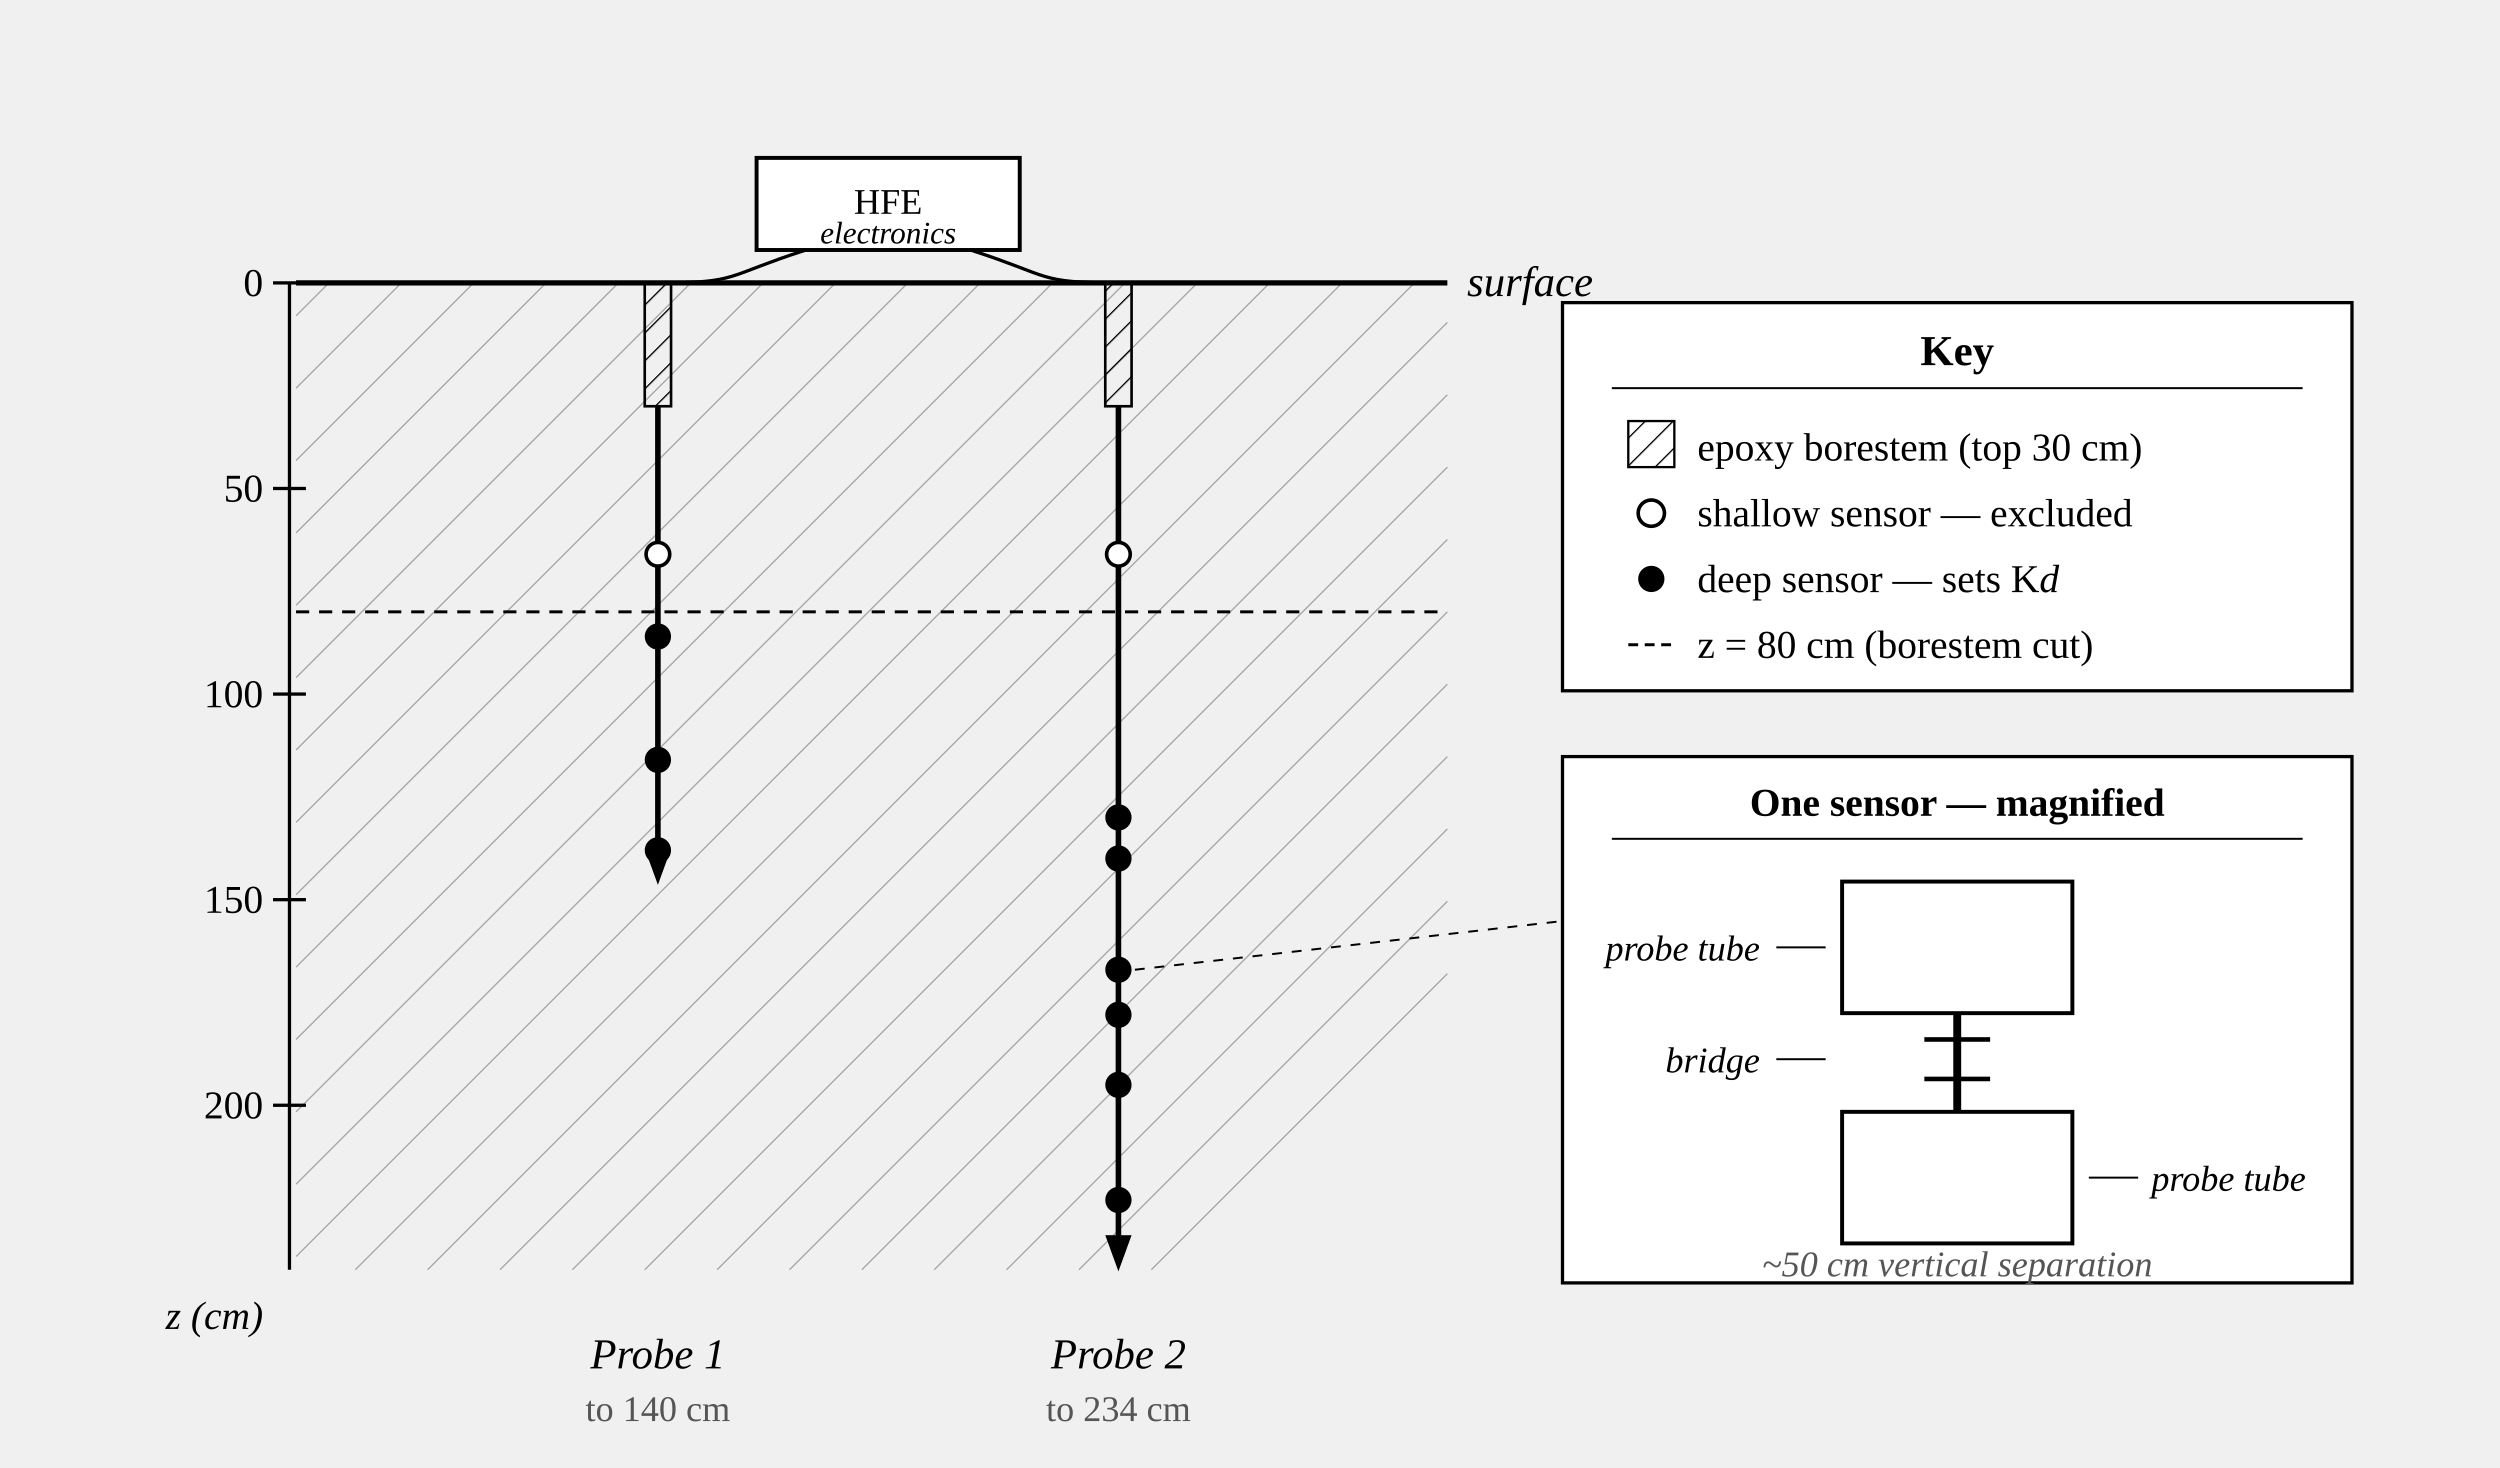
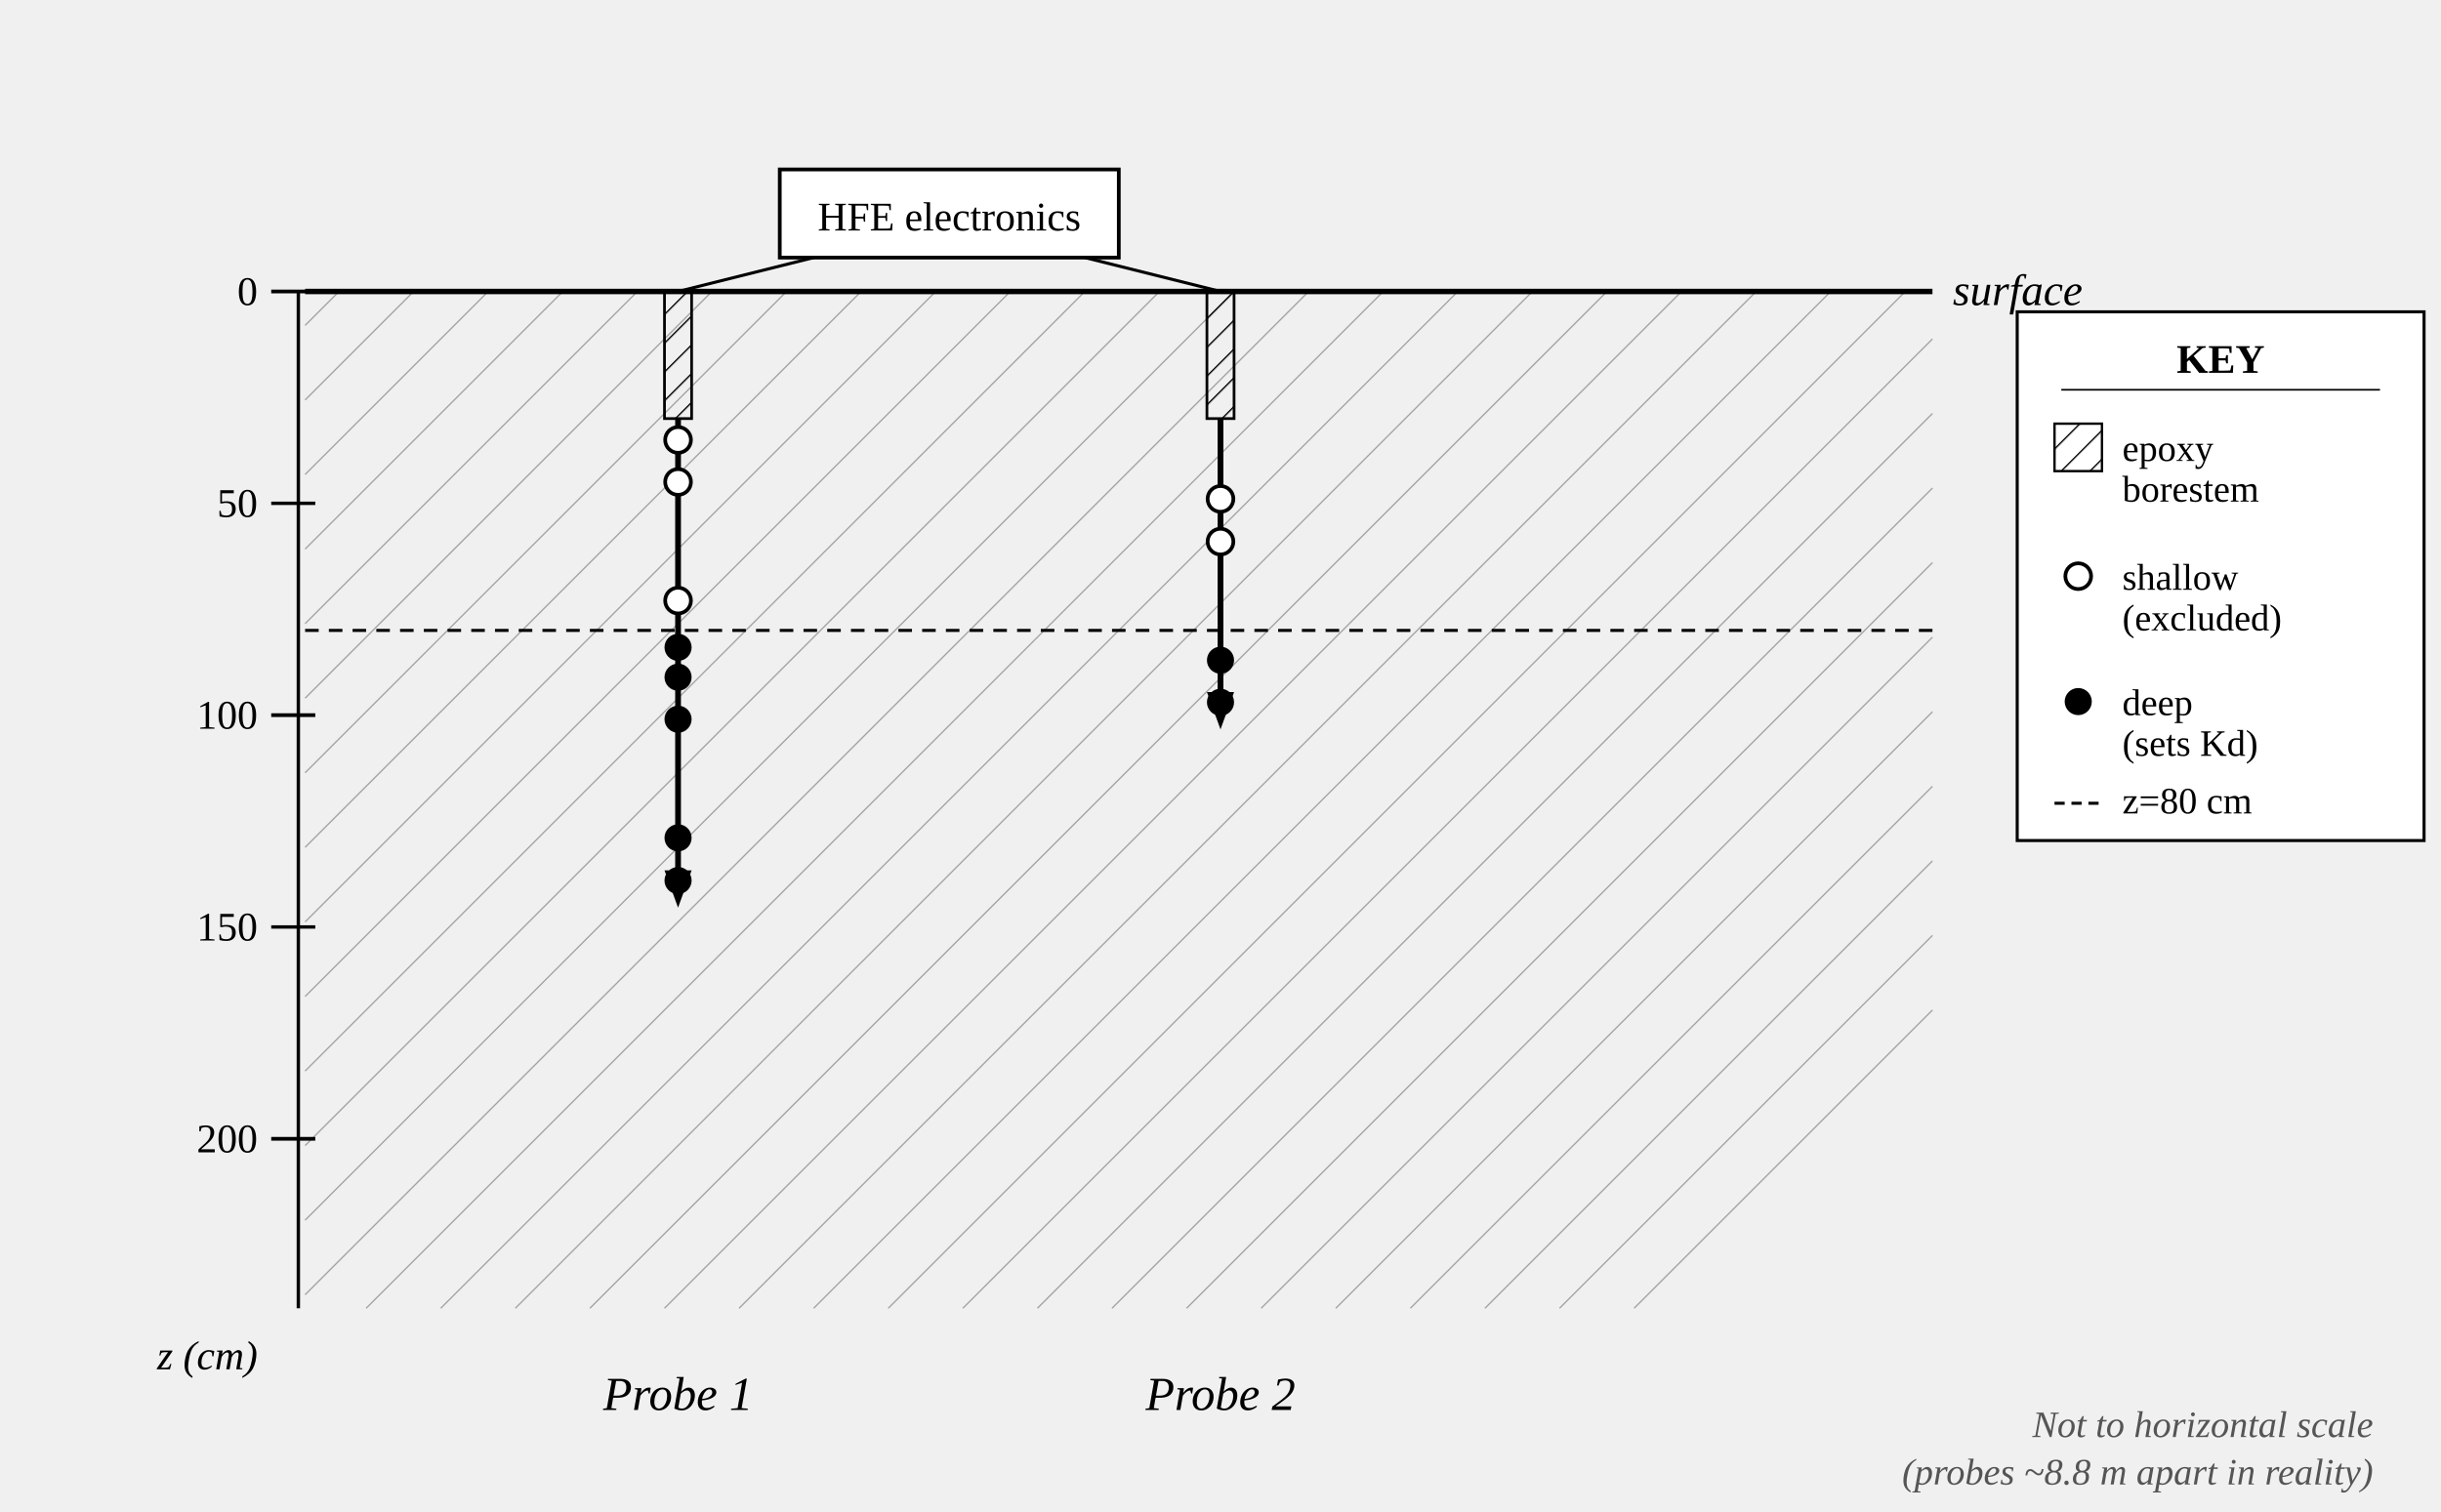
- <svg xmlns="http://www.w3.org/2000/svg" viewBox="0 0 760 446" font-family="Georgia, 'Times New Roman', serif">
+ <svg xmlns="http://www.w3.org/2000/svg" viewBox="0 0 720 446" font-family="Georgia, 'Times New Roman', serif">
  <defs>
    <pattern id="borestem" patternUnits="userSpaceOnUse" width="6" height="6" patternTransform="rotate(45)">
      <line x1="0" y1="0" x2="0" y2="6" stroke="#000" stroke-width="0.8" />
    </pattern>
  </defs>
  <line x1="100" y1="86" x2="90" y2="96" stroke="#000" stroke-width="0.4" opacity="0.32" />
  <line x1="122" y1="86" x2="90" y2="118" stroke="#000" stroke-width="0.4" opacity="0.32" />
  <line x1="144" y1="86" x2="90" y2="140" stroke="#000" stroke-width="0.4" opacity="0.32" />
  <line x1="166" y1="86" x2="90" y2="162" stroke="#000" stroke-width="0.4" opacity="0.32" />
  <line x1="188" y1="86" x2="90" y2="184" stroke="#000" stroke-width="0.4" opacity="0.32" />
  <line x1="210" y1="86" x2="90" y2="206" stroke="#000" stroke-width="0.4" opacity="0.32" />
  <line x1="232" y1="86" x2="90" y2="228" stroke="#000" stroke-width="0.4" opacity="0.32" />
  <line x1="254" y1="86" x2="90" y2="250" stroke="#000" stroke-width="0.4" opacity="0.32" />
  <line x1="276" y1="86" x2="90" y2="272" stroke="#000" stroke-width="0.4" opacity="0.32" />
  <line x1="298" y1="86" x2="90" y2="294" stroke="#000" stroke-width="0.4" opacity="0.32" />
  <line x1="320" y1="86" x2="90" y2="316" stroke="#000" stroke-width="0.4" opacity="0.32" />
  <line x1="342" y1="86" x2="90" y2="338" stroke="#000" stroke-width="0.4" opacity="0.32" />
  <line x1="364" y1="86" x2="90" y2="360" stroke="#000" stroke-width="0.4" opacity="0.32" />
  <line x1="386" y1="86" x2="90" y2="382" stroke="#000" stroke-width="0.4" opacity="0.32" />
  <line x1="408" y1="86" x2="108" y2="386" stroke="#000" stroke-width="0.4" opacity="0.32" />
  <line x1="430" y1="86" x2="130" y2="386" stroke="#000" stroke-width="0.4" opacity="0.32" />
-   <line x1="440" y1="98" x2="152" y2="386" stroke="#000" stroke-width="0.4" opacity="0.32" />
-   <line x1="440" y1="120" x2="174" y2="386" stroke="#000" stroke-width="0.4" opacity="0.32" />
-   <line x1="440" y1="142" x2="196" y2="386" stroke="#000" stroke-width="0.4" opacity="0.32" />
-   <line x1="440" y1="164" x2="218" y2="386" stroke="#000" stroke-width="0.4" opacity="0.32" />
-   <line x1="440" y1="186" x2="240" y2="386" stroke="#000" stroke-width="0.4" opacity="0.32" />
-   <line x1="440" y1="208" x2="262" y2="386" stroke="#000" stroke-width="0.4" opacity="0.32" />
-   <line x1="440" y1="230" x2="284" y2="386" stroke="#000" stroke-width="0.4" opacity="0.32" />
-   <line x1="440" y1="252" x2="306" y2="386" stroke="#000" stroke-width="0.4" opacity="0.32" />
-   <line x1="440" y1="274" x2="328" y2="386" stroke="#000" stroke-width="0.4" opacity="0.32" />
-   <line x1="440" y1="296" x2="350" y2="386" stroke="#000" stroke-width="0.4" opacity="0.32" />
-   <line x1="90" y1="86" x2="440" y2="86" stroke="#000" stroke-width="1.6" />
-   <text x="446" y="90" font-size="13" font-style="italic" fill="#000">surface</text>
-   <rect x="230" y="48" width="80" height="28" fill="#FFFFFF" stroke="#000" stroke-width="1.2" />
-   <text x="270" y="65" font-size="11" fill="#000" text-anchor="middle">HFE</text>
-   <text x="270" y="74" font-size="9.5" fill="#000" text-anchor="middle" font-style="italic">electronics</text>
-   <path d="M245,76 C 220,84 225,86 200,86" fill="none" stroke="#000" stroke-width="1" />
-   <path d="M295,76 C 320,84 315,86 340,86" fill="none" stroke="#000" stroke-width="1" />
+   <line x1="452" y1="86" x2="152" y2="386" stroke="#000" stroke-width="0.4" opacity="0.32" />
+   <line x1="474" y1="86" x2="174" y2="386" stroke="#000" stroke-width="0.4" opacity="0.32" />
+   <line x1="496" y1="86" x2="196" y2="386" stroke="#000" stroke-width="0.4" opacity="0.32" />
+   <line x1="518" y1="86" x2="218" y2="386" stroke="#000" stroke-width="0.4" opacity="0.32" />
+   <line x1="540" y1="86" x2="240" y2="386" stroke="#000" stroke-width="0.4" opacity="0.32" />
+   <line x1="562" y1="86" x2="262" y2="386" stroke="#000" stroke-width="0.4" opacity="0.32" />
+   <line x1="570" y1="100" x2="284" y2="386" stroke="#000" stroke-width="0.4" opacity="0.32" />
+   <line x1="570" y1="122" x2="306" y2="386" stroke="#000" stroke-width="0.4" opacity="0.32" />
+   <line x1="570" y1="144" x2="328" y2="386" stroke="#000" stroke-width="0.4" opacity="0.32" />
+   <line x1="570" y1="166" x2="350" y2="386" stroke="#000" stroke-width="0.4" opacity="0.32" />
+   <line x1="570" y1="188" x2="372" y2="386" stroke="#000" stroke-width="0.4" opacity="0.32" />
+   <line x1="570" y1="210" x2="394" y2="386" stroke="#000" stroke-width="0.4" opacity="0.32" />
+   <line x1="570" y1="232" x2="416" y2="386" stroke="#000" stroke-width="0.4" opacity="0.32" />
+   <line x1="570" y1="254" x2="438" y2="386" stroke="#000" stroke-width="0.4" opacity="0.32" />
+   <line x1="570" y1="276" x2="460" y2="386" stroke="#000" stroke-width="0.4" opacity="0.32" />
+   <line x1="570" y1="298" x2="482" y2="386" stroke="#000" stroke-width="0.4" opacity="0.32" />
+   <line x1="90" y1="86" x2="570" y2="86" stroke="#000" stroke-width="1.6" />
+   <text x="576" y="90" font-size="13" font-style="italic" fill="#000">surface</text>
+   <rect x="230" y="50" width="100" height="26" fill="#FFFFFF" stroke="#000" stroke-width="1.1" />
+   <text x="280" y="68" font-size="12" fill="#000" text-anchor="middle">HFE electronics</text>
+   <line x1="240" y1="76" x2="200" y2="86" stroke="#000" stroke-width="0.9" />
+   <line x1="320" y1="76" x2="360" y2="86" stroke="#000" stroke-width="0.9" />
  <line x1="88" y1="86" x2="88" y2="386" stroke="#000" stroke-width="1" />
  <g font-size="12" fill="#000" text-anchor="end">
-     <line x1="83" y1="86.0" x2="93" y2="86.0" stroke="#000" stroke-width="1" />
-     <text x="80" y="90.0">0</text>
-     <line x1="83" y1="148.5" x2="93" y2="148.5" stroke="#000" stroke-width="1" />
-     <text x="80" y="152.5">50</text>
-     <line x1="83" y1="211.0" x2="93" y2="211.0" stroke="#000" stroke-width="1" />
-     <text x="80" y="215.0">100</text>
-     <line x1="83" y1="273.5" x2="93" y2="273.5" stroke="#000" stroke-width="1" />
-     <text x="80" y="277.5">150</text>
-     <line x1="83" y1="336.0" x2="93" y2="336.0" stroke="#000" stroke-width="1" />
-     <text x="80" y="340.0">200</text>
-     <text x="80" y="404" font-style="italic">z (cm)</text>
+     <line x1="80" y1="86.0" x2="93" y2="86.0" stroke="#000" stroke-width="1.1" />
+     <text x="76" y="90.0">0</text>
+     <line x1="80" y1="148.5" x2="93" y2="148.5" stroke="#000" stroke-width="1" />
+     <text x="76" y="152.5">50</text>
+     <line x1="80" y1="211.0" x2="93" y2="211.0" stroke="#000" stroke-width="1.1" />
+     <text x="76" y="215.0">100</text>
+     <line x1="80" y1="273.5" x2="93" y2="273.5" stroke="#000" stroke-width="1" />
+     <text x="76" y="277.5">150</text>
+     <line x1="80" y1="336.0" x2="93" y2="336.0" stroke="#000" stroke-width="1.1" />
+     <text x="76" y="340.0">200</text>
+     <text x="76" y="404" font-style="italic">z (cm)</text>
  </g>
-   <line x1="90" y1="186.0" x2="440" y2="186.0" stroke="#000" stroke-width="0.9" stroke-dasharray="4 3" />
+   <line x1="90" y1="186.0" x2="570" y2="186.0" stroke="#000" stroke-width="0.9" stroke-dasharray="4 3" />
  <rect x="196" y="86.0" width="8" height="37.5" fill="url(#borestem)" stroke="#000" stroke-width="0.8" />
-   <line x1="200" y1="123.5" x2="200" y2="261.0" stroke="#000" stroke-width="1.7" />
-   <polygon points="196,258.0 204,258.0 200,269.0" fill="#000" />
-   <circle cx="200" cy="168.5" r="3.6" fill="#FFF" stroke="#000" stroke-width="1.1" />
-   <circle cx="200" cy="193.5" r="4" fill="#000" />
-   <circle cx="200" cy="231.0" r="4" fill="#000" />
-   <circle cx="200" cy="258.5" r="4" fill="#000" />
-   <text x="200" y="416" font-size="13" font-style="italic" fill="#000" text-anchor="middle">Probe 1</text>
-   <text x="200" y="432" font-size="11" fill="#555" text-anchor="middle">to 140 cm</text>
-   <rect x="336" y="86.0" width="8" height="37.5" fill="url(#borestem)" stroke="#000" stroke-width="0.8" />
-   <line x1="340" y1="123.5" x2="340" y2="378.5" stroke="#000" stroke-width="1.7" />
-   <polygon points="336,375.5 344,375.5 340,386.5" fill="#000" />
-   <circle cx="340" cy="168.5" r="3.6" fill="#FFF" stroke="#000" stroke-width="1.1" />
-   <circle cx="340" cy="248.5" r="4" fill="#000" />
-   <circle cx="340" cy="261.0" r="4" fill="#000" />
-   <circle cx="340" cy="294.8" r="4" fill="#000" />
-   <circle cx="340" cy="308.5" r="4" fill="#000" />
-   <circle cx="340" cy="329.8" r="4" fill="#000" />
-   <circle cx="340" cy="364.8" r="4" fill="#000" />
-   <text x="340" y="416" font-size="13" font-style="italic" fill="#000" text-anchor="middle">Probe 2</text>
-   <text x="340" y="432" font-size="11" fill="#555" text-anchor="middle">to 234 cm</text>
-   <rect x="475" y="92" width="240" height="118" fill="#FFFFFF" stroke="#000" stroke-width="1" />
-   <text x="595" y="111" font-size="13" font-weight="700" fill="#000" text-anchor="middle">Key</text>
-   <line x1="490" y1="118" x2="700" y2="118" stroke="#000" stroke-width="0.6" />
-   <rect x="495" y="128" width="14" height="14" fill="url(#borestem)" stroke="#000" stroke-width="0.7" />
-   <text x="516" y="140" font-size="12" fill="#000">epoxy borestem (top 30 cm)</text>
-   <circle cx="502" cy="156" r="4" fill="#FFF" stroke="#000" stroke-width="1.1" />
-   <text x="516" y="160" font-size="12" fill="#000">shallow sensor — excluded</text>
-   <circle cx="502" cy="176" r="4" fill="#000" />
-   <text x="516" y="180" font-size="12" fill="#000">deep sensor — sets K<tspan font-style="italic">d</tspan>
-   </text>
-   <line x1="495" y1="196" x2="509" y2="196" stroke="#000" stroke-width="0.9" stroke-dasharray="3 2" />
-   <text x="516" y="200" font-size="12" fill="#000">z = 80 cm (borestem cut)</text>
-   <rect x="475" y="230" width="240" height="160" fill="#FFFFFF" stroke="#000" stroke-width="1" />
-   <text x="595" y="248" font-size="12" font-weight="700" fill="#000" text-anchor="middle">One sensor — magnified</text>
-   <line x1="490" y1="255" x2="700" y2="255" stroke="#000" stroke-width="0.6" />
-   <rect x="560" y="268" width="70" height="40" fill="#FFFFFF" stroke="#000" stroke-width="1.2" />
-   <rect x="560" y="338" width="70" height="40" fill="#FFFFFF" stroke="#000" stroke-width="1.2" />
-   <line x1="595" y1="308" x2="595" y2="338" stroke="#000" stroke-width="2.4" />
-   <line x1="585" y1="316" x2="605" y2="316" stroke="#000" stroke-width="1.4" />
-   <line x1="585" y1="328" x2="605" y2="328" stroke="#000" stroke-width="1.4" />
-   <line x1="555" y1="288" x2="540" y2="288" stroke="#000" stroke-width="0.6" />
-   <text x="535" y="292" font-size="11" font-style="italic" fill="#000" text-anchor="end">probe tube</text>
-   <line x1="555" y1="322" x2="540" y2="322" stroke="#000" stroke-width="0.6" />
-   <text x="535" y="326" font-size="11" font-style="italic" fill="#000" text-anchor="end">bridge</text>
-   <line x1="635" y1="358" x2="650" y2="358" stroke="#000" stroke-width="0.6" />
-   <text x="654" y="362" font-size="11" font-style="italic" fill="#000">probe tube</text>
-   <text x="595" y="388" font-size="11" font-style="italic" fill="#555" text-anchor="middle">~50 cm vertical separation</text>
-   <line x1="345" y1="294.8" x2="475" y2="280" stroke="#000" stroke-width="0.6" stroke-dasharray="3 3" />
+   <line x1="200" y1="123.5" x2="200" y2="259.8" stroke="#000" stroke-width="1.7" />
+   <polygon points="196,256.8 204,256.8 200,267.8" fill="#000" />
+   <circle cx="200" cy="129.8" r="3.8" fill="#FFF" stroke="#000" stroke-width="1.1" />
+   <circle cx="200" cy="142.2" r="3.8" fill="#FFF" stroke="#000" stroke-width="1.1" />
+   <circle cx="200" cy="177.2" r="3.8" fill="#FFF" stroke="#000" stroke-width="1.1" />
+   <circle cx="200" cy="191.0" r="4" fill="#000" />
+   <circle cx="200" cy="199.8" r="4" fill="#000" />
+   <circle cx="200" cy="212.2" r="4" fill="#000" />
+   <circle cx="200" cy="247.2" r="4" fill="#000" />
+   <circle cx="200" cy="259.8" r="4" fill="#000" />
+   <text x="200" y="416" font-size="14" font-style="italic" fill="#000" text-anchor="middle">Probe 1</text>
+   <rect x="356" y="86.0" width="8" height="37.5" fill="url(#borestem)" stroke="#000" stroke-width="0.8" />
+   <line x1="360" y1="123.5" x2="360" y2="207.2" stroke="#000" stroke-width="1.7" />
+   <polygon points="356,204.2 364,204.2 360,215.2" fill="#000" />
+   <circle cx="360" cy="147.2" r="3.8" fill="#FFF" stroke="#000" stroke-width="1.1" />
+   <circle cx="360" cy="159.8" r="3.8" fill="#FFF" stroke="#000" stroke-width="1.1" />
+   <circle cx="360" cy="194.8" r="4" fill="#000" />
+   <circle cx="360" cy="207.2" r="4" fill="#000" />
+   <text x="360" y="416" font-size="14" font-style="italic" fill="#000" text-anchor="middle">Probe 2</text>
+   <rect x="595" y="92" width="120" height="156" fill="#FFFFFF" stroke="#000" stroke-width="0.9" />
+   <text x="655" y="110" font-size="12" font-weight="700" fill="#000" text-anchor="middle">KEY</text>
+   <line x1="608" y1="115" x2="702" y2="115" stroke="#000" stroke-width="0.5" />
+   <rect x="606" y="125" width="14" height="14" fill="url(#borestem)" stroke="#000" stroke-width="0.7" />
+   <text x="626" y="136" font-size="11" fill="#000">epoxy</text>
+   <text x="626" y="148" font-size="11" fill="#000">borestem</text>
+   <circle cx="613" cy="170" r="3.8" fill="#FFF" stroke="#000" stroke-width="1.1" />
+   <text x="626" y="174" font-size="11" fill="#000">shallow</text>
+   <text x="626" y="186" font-size="11" fill="#000">(excluded)</text>
+   <circle cx="613" cy="207" r="4" fill="#000" />
+   <text x="626" y="211" font-size="11" fill="#000">deep</text>
+   <text x="626" y="223" font-size="11" fill="#000">(sets Kd)</text>
+   <line x1="606" y1="237" x2="620" y2="237" stroke="#000" stroke-width="0.9" stroke-dasharray="3 2" />
+   <text x="626" y="240" font-size="11" fill="#000">z=80 cm</text>
+   <text x="700" y="424" font-size="11" font-style="italic" fill="#555" text-anchor="end">Not to horizontal scale</text>
+   <text x="700" y="438" font-size="11" font-style="italic" fill="#555" text-anchor="end">(probes ~8.8 m apart in reality)</text>
</svg>
